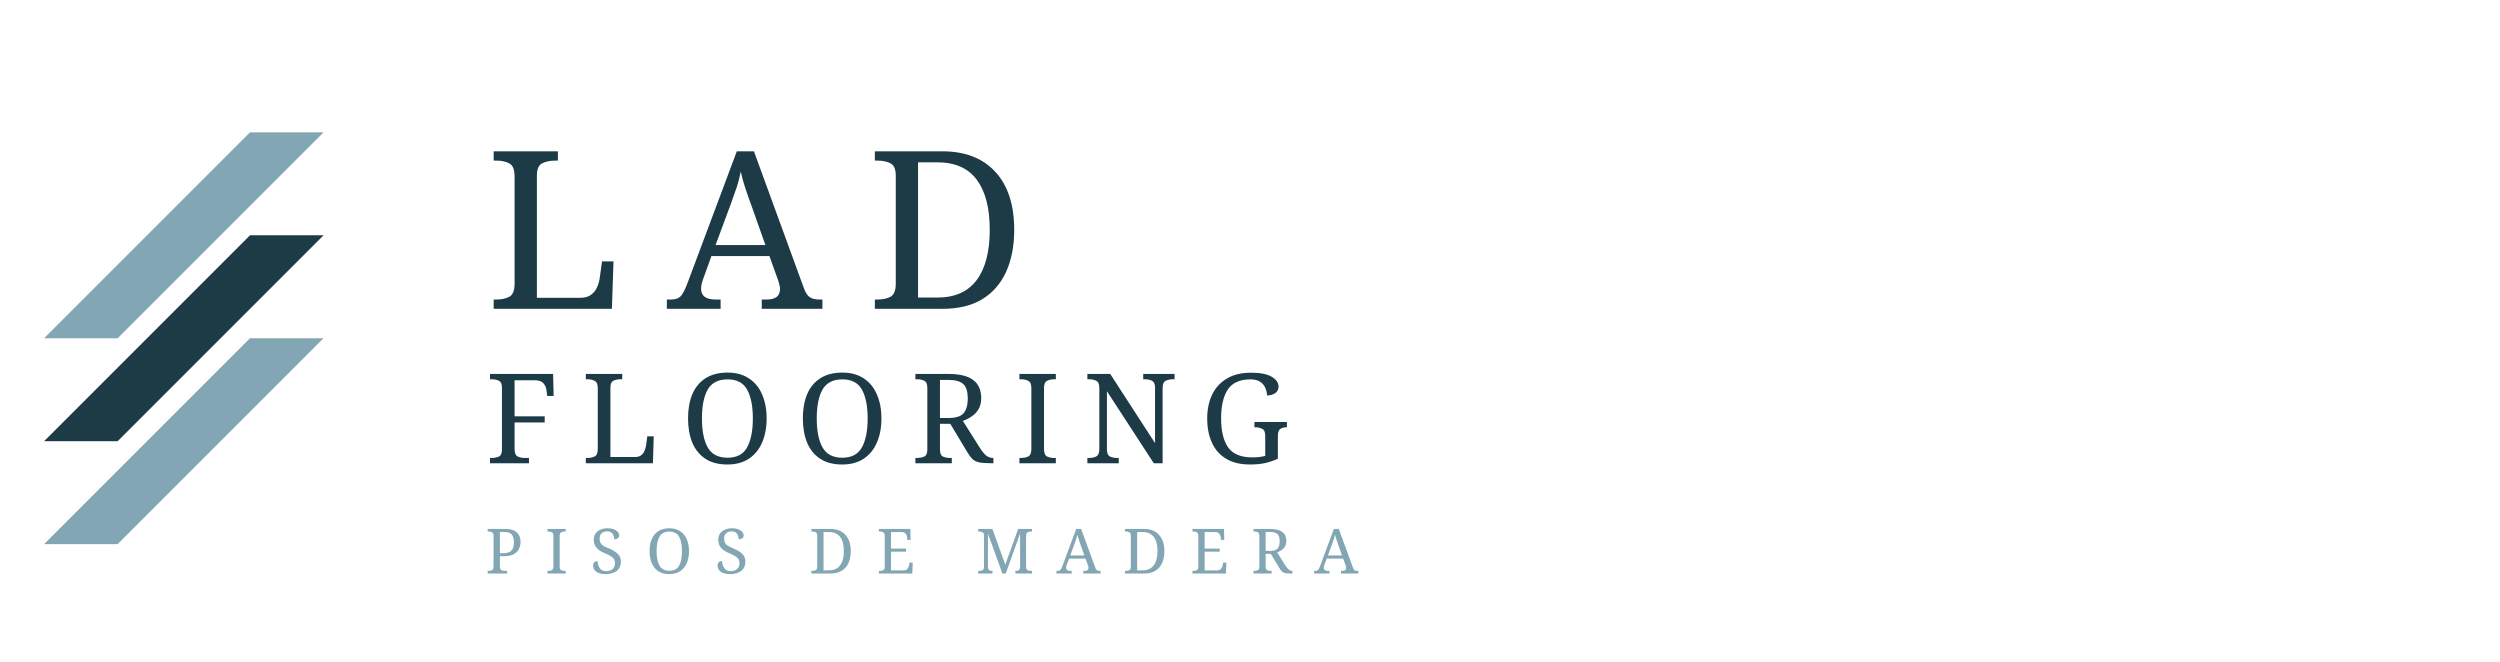
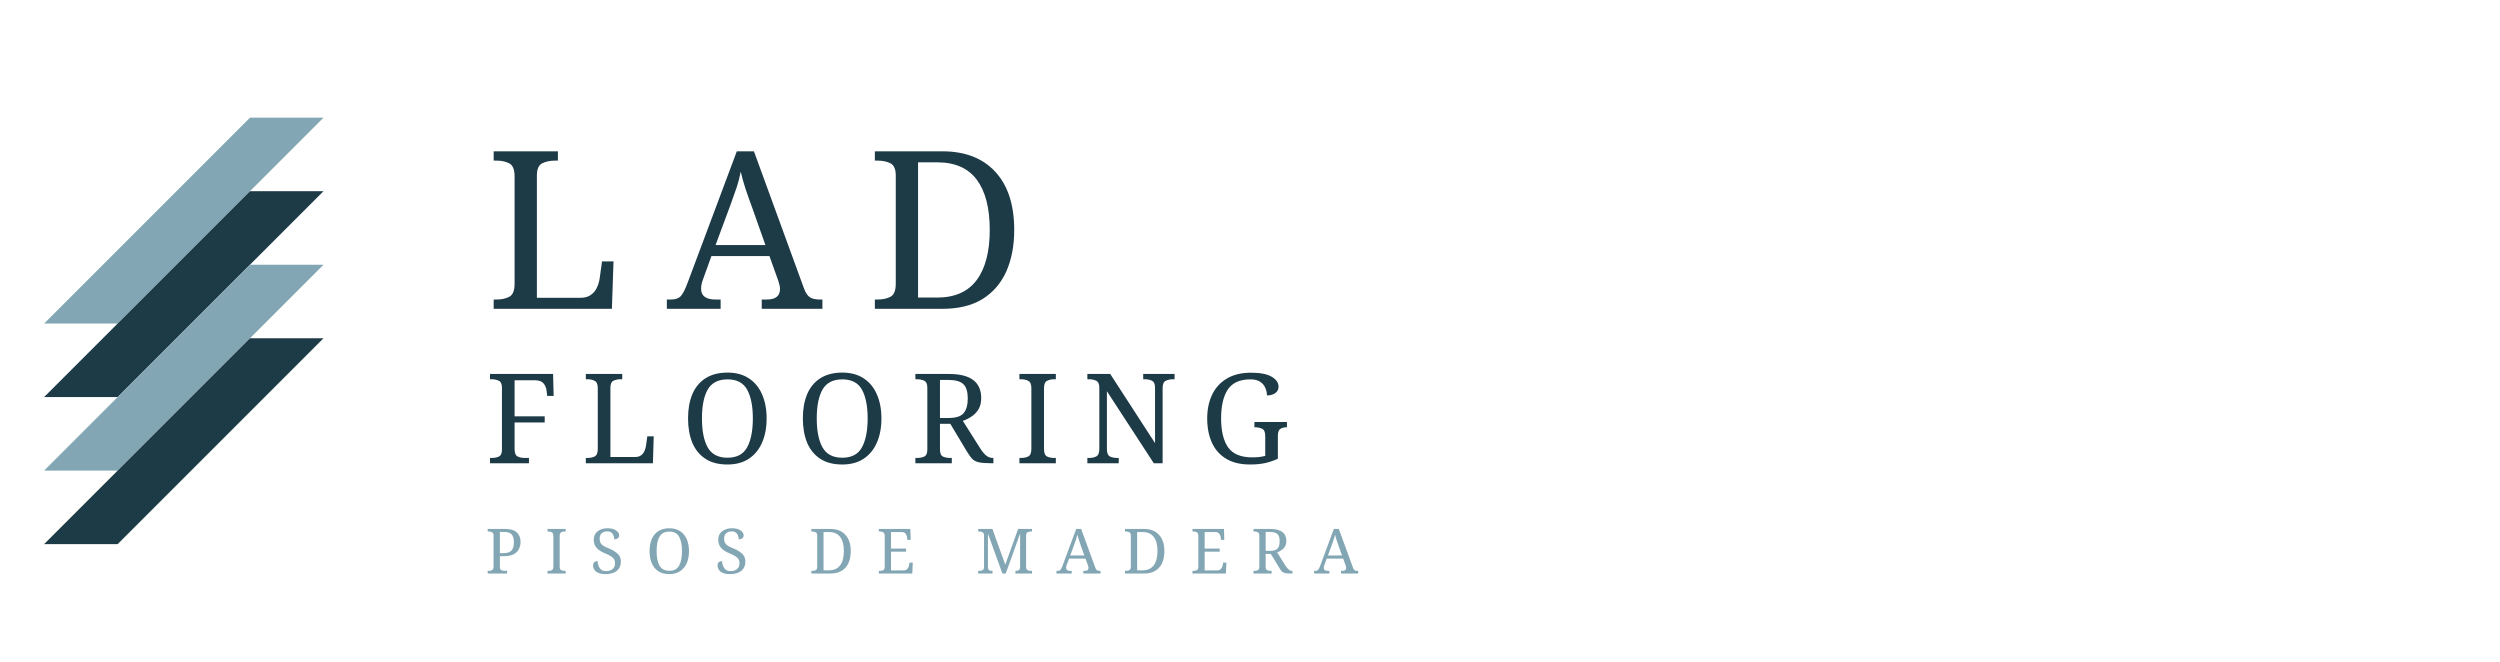
<svg xmlns="http://www.w3.org/2000/svg" viewBox="0 0 340 90" fill="none">
  <g>
-     <polygon points="6,46 34,18 44,18 16,46" fill="#82A6B3" />
-     <polygon points="6,60 34,32 44,32 16,60" fill="#1D3A47" />
-     <polygon points="6,74 34,46 44,46 16,74" fill="#82A6B3" />
+     <polygon points="6,44 34,16 44,16 16,44" fill="#82A6B3" />
+     <polygon points="6,54 34,26 44,26 16,54" fill="#1D3A47" />
+     <polygon points="6,64 34,36 44,36 16,64" fill="#82A6B3" />
+     <polygon points="6,74 34,46 44,46 16,74" fill="#1D3A47" />
  </g>
  <text x="66" y="42" font-family="'Georgia Pro','Georgia',serif" font-size="30" letter-spacing="6" fill="#1D3A47">LAD</text>
  <text x="66" y="63" font-family="'Georgia Pro','Georgia',serif" font-size="17" letter-spacing="3" fill="#1D3A47">FLOORING</text>
  <text x="66" y="78" font-family="'Georgia Pro','Georgia',serif" font-size="8.5" letter-spacing="3" fill="#82A6B3">PISOS DE MADERA</text>
</svg>
